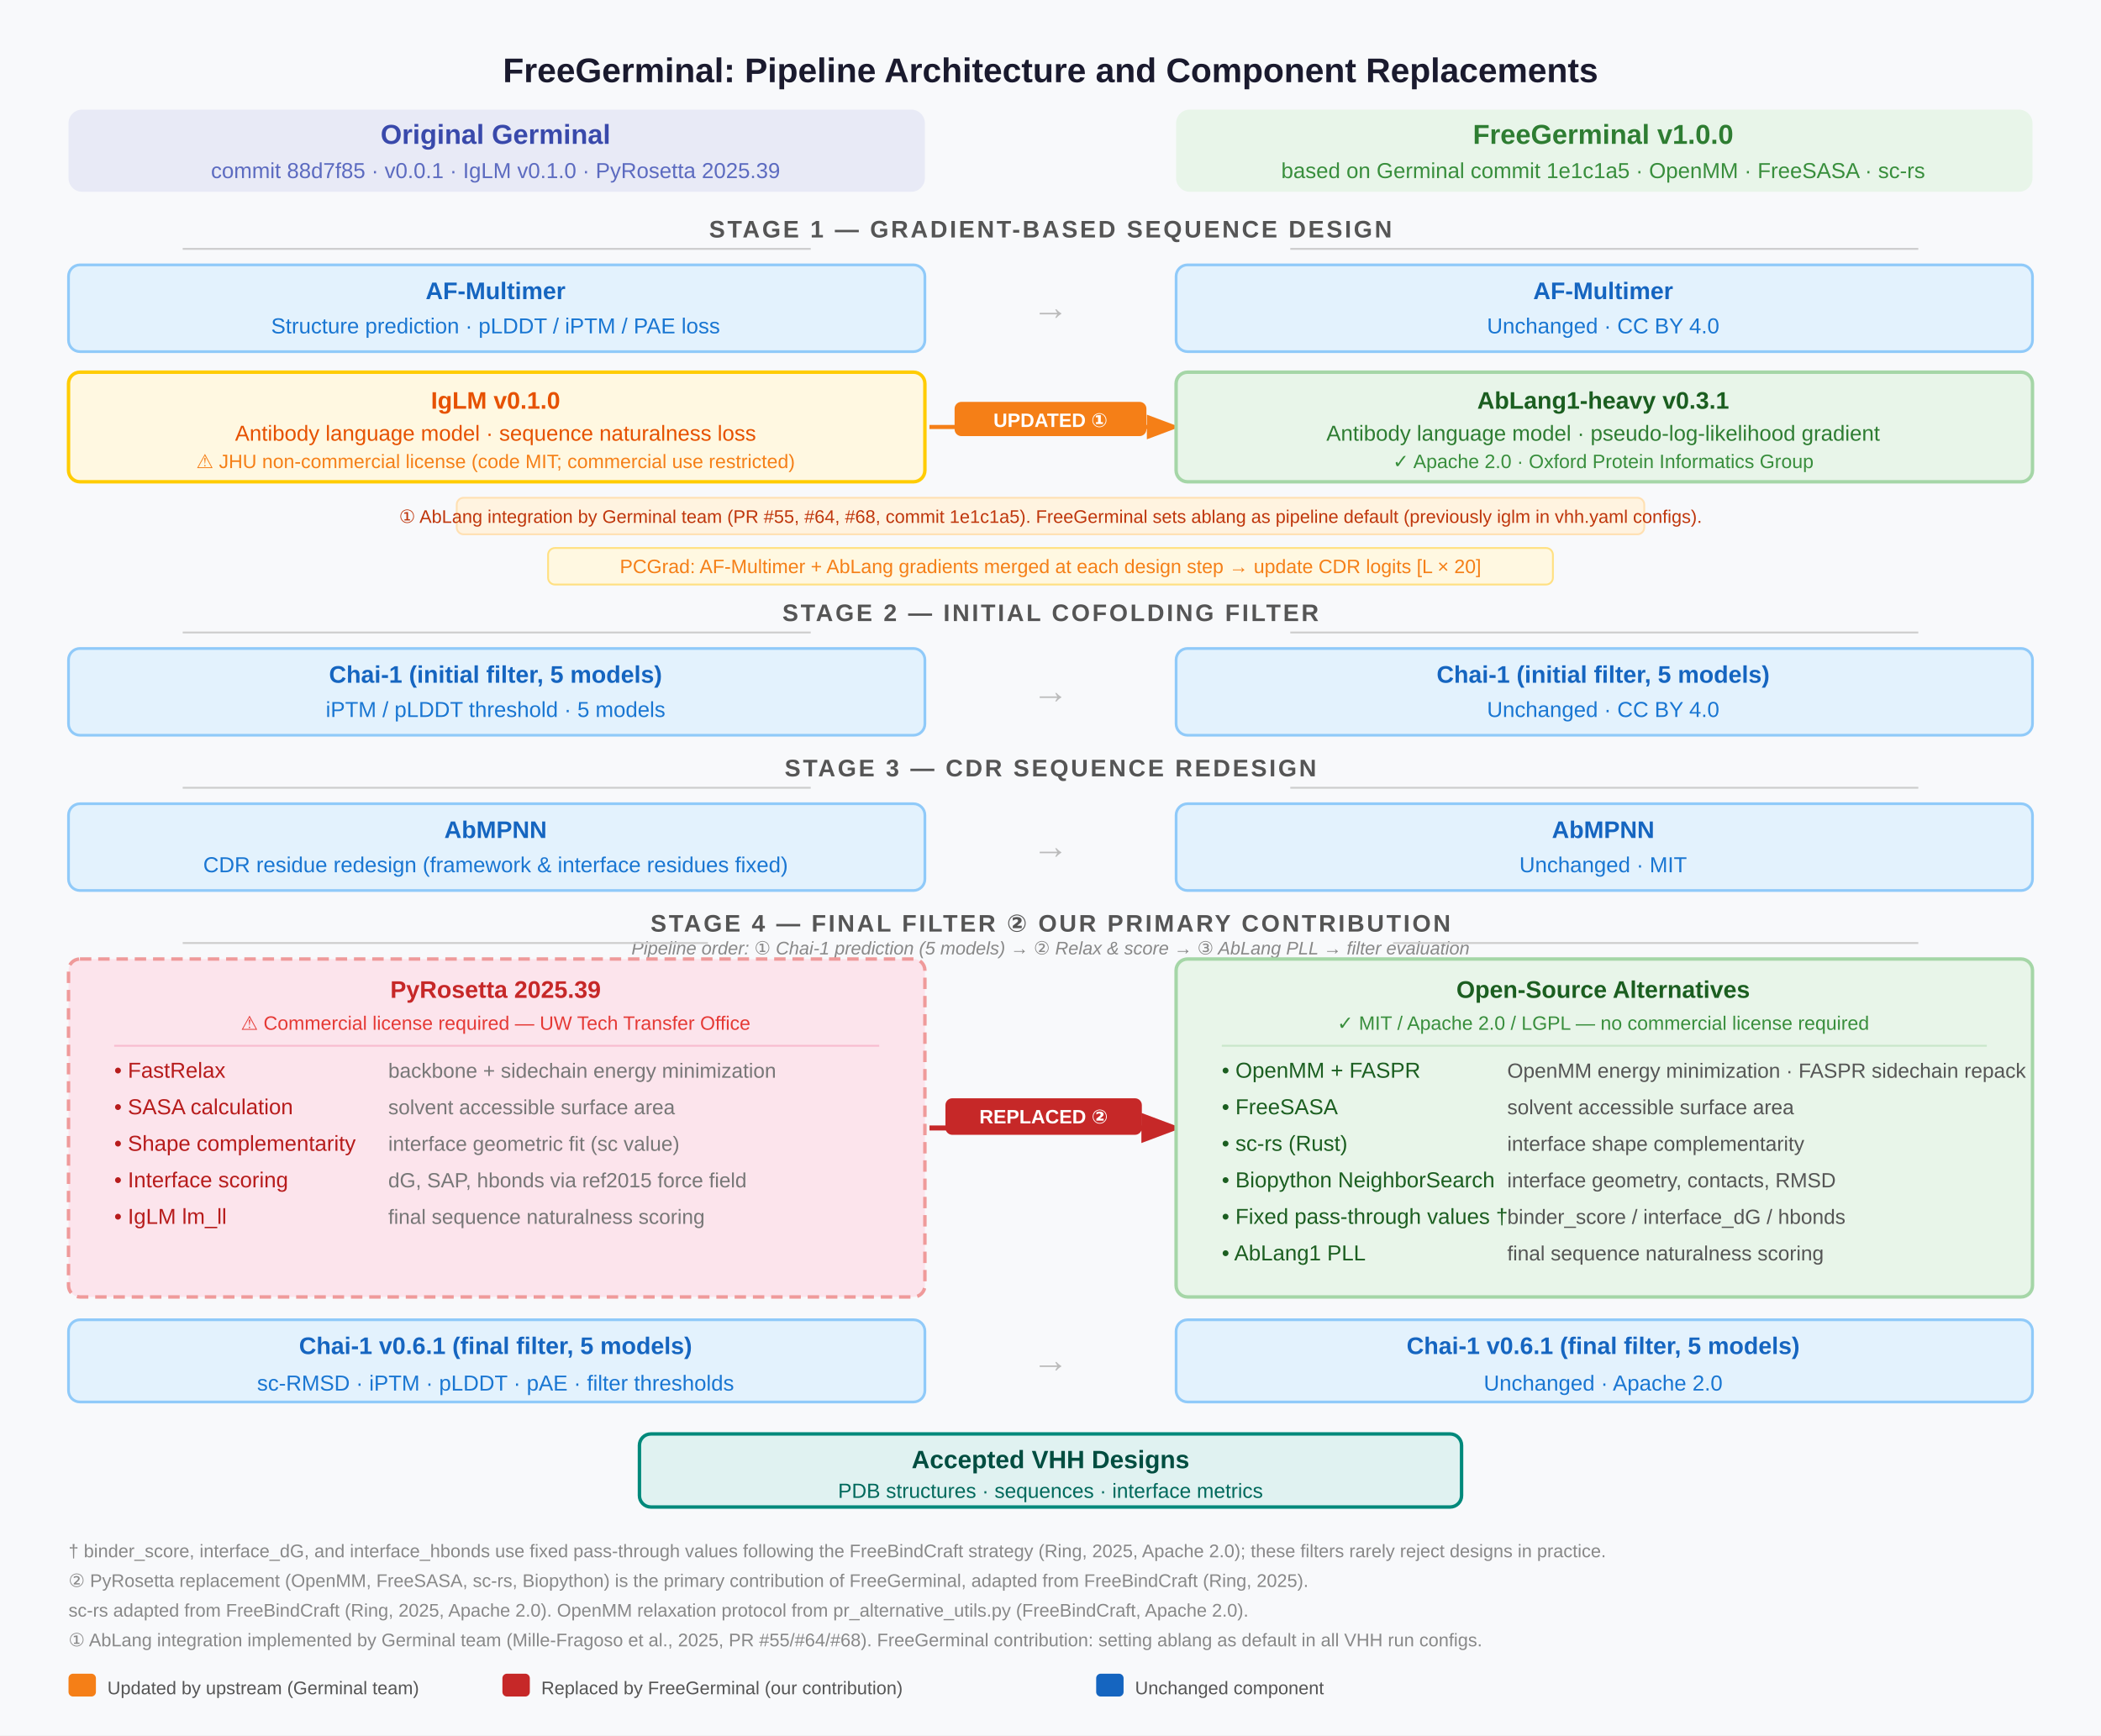
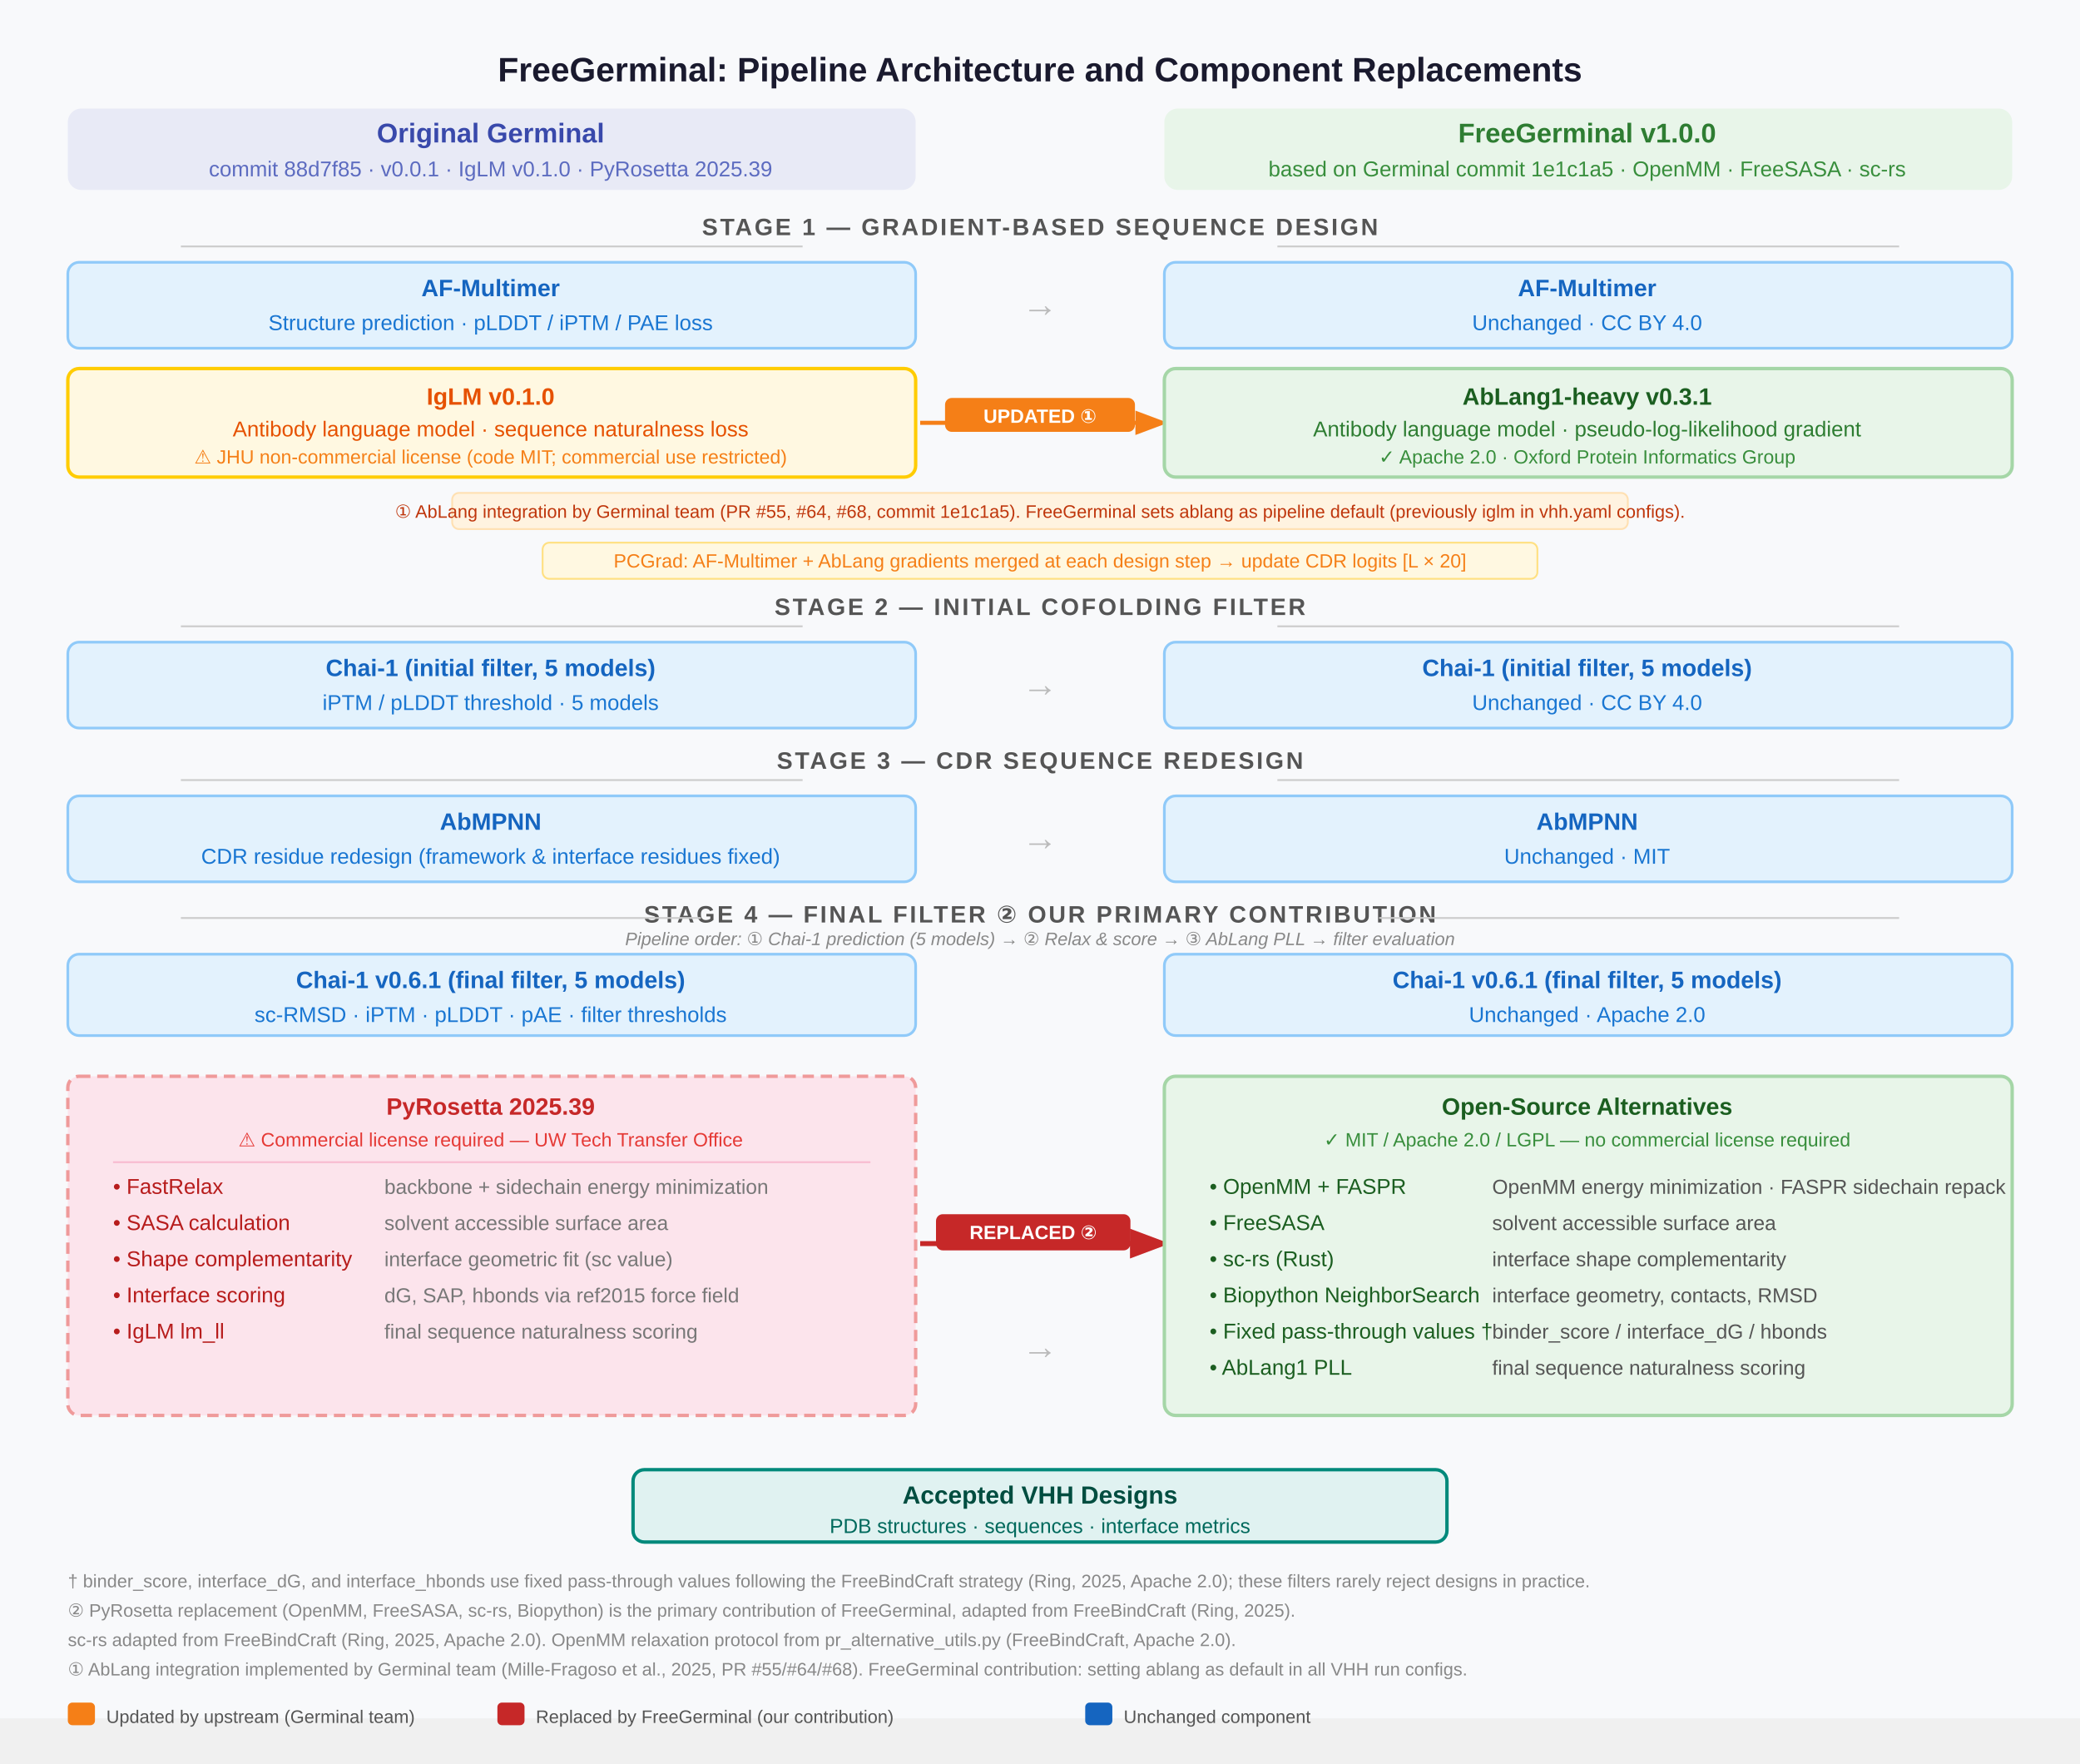
- <svg xmlns="http://www.w3.org/2000/svg" viewBox="0 0 920 760" font-family="Helvetica Neue, Arial, sans-serif">
+ <svg xmlns="http://www.w3.org/2000/svg" viewBox="0 0 920 780" font-family="Helvetica Neue, Arial, sans-serif">
  <rect width="920" height="760" fill="#f8f9fb" />
  <text x="460" y="36" text-anchor="middle" font-size="15" font-weight="bold" fill="#1a1a2e">FreeGerminal: Pipeline Architecture and Component Replacements</text>
  <rect x="30" y="48" width="375" height="36" rx="6" fill="#e8eaf6" />
  <text x="217" y="63" text-anchor="middle" font-size="12" font-weight="bold" fill="#3949ab">Original Germinal</text>
  <text x="217" y="78" text-anchor="middle" font-size="9.5" fill="#5c6bc0">commit 88d7f85 · v0.0.1 · IgLM v0.1.0 · PyRosetta 2025.39</text>
  <rect x="515" y="48" width="375" height="36" rx="6" fill="#e8f5e9" />
  <text x="702" y="63" text-anchor="middle" font-size="12" font-weight="bold" fill="#2e7d32">FreeGerminal v1.0.0</text>
  <text x="702" y="78" text-anchor="middle" font-size="9.5" fill="#388e3c">based on Germinal commit 1e1c1a5 · OpenMM · FreeSASA · sc-rs</text>
  <text x="460" y="104" text-anchor="middle" font-size="10.5" font-weight="bold" fill="#555" letter-spacing="1">STAGE 1 — GRADIENT-BASED SEQUENCE DESIGN</text>
  <line x1="80" y1="109" x2="355" y2="109" stroke="#ccc" stroke-width="0.8" />
  <line x1="565" y1="109" x2="840" y2="109" stroke="#ccc" stroke-width="0.8" />
  <rect x="30" y="116" width="375" height="38" rx="5" fill="#e3f2fd" stroke="#90caf9" stroke-width="1.2" />
  <text x="217" y="131" text-anchor="middle" font-size="10.5" font-weight="bold" fill="#1565c0">AF-Multimer</text>
  <text x="217" y="146" text-anchor="middle" font-size="9.5" fill="#1976d2">Structure prediction · pLDDT / iPTM / PAE loss</text>
  <rect x="515" y="116" width="375" height="38" rx="5" fill="#e3f2fd" stroke="#90caf9" stroke-width="1.2" />
  <text x="702" y="131" text-anchor="middle" font-size="10.5" font-weight="bold" fill="#1565c0">AF-Multimer</text>
  <text x="702" y="146" text-anchor="middle" font-size="9.5" fill="#1976d2">Unchanged · CC BY 4.0</text>
  <text x="460" y="140" text-anchor="middle" font-size="16" fill="#bbb">→</text>
  <rect x="30" y="163" width="375" height="48" rx="5" fill="#fff8e1" stroke="#ffcc02" stroke-width="1.5" />
  <text x="217" y="179" text-anchor="middle" font-size="10.5" font-weight="bold" fill="#e65100">IgLM v0.1.0</text>
  <text x="217" y="193" text-anchor="middle" font-size="9.5" fill="#e65100">Antibody language model · sequence naturalness loss</text>
  <text x="217" y="205" text-anchor="middle" font-size="8.5" fill="#f57f17">⚠ JHU non-commercial license (code MIT; commercial use restricted)</text>
  <line x1="407" y1="187" x2="513" y2="187" stroke="#f57f17" stroke-width="1.8" marker-end="url(#arrowOrange)" />
  <rect x="418" y="176" width="84" height="15" rx="3" fill="#f57f17" />
  <text x="460" y="187" text-anchor="middle" font-size="8.5" fill="white" font-weight="bold">UPDATED ①</text>
  <rect x="515" y="163" width="375" height="48" rx="5" fill="#e8f5e9" stroke="#a5d6a7" stroke-width="1.5" />
  <text x="702" y="179" text-anchor="middle" font-size="10.5" font-weight="bold" fill="#1b5e20">AbLang1-heavy v0.3.1</text>
  <text x="702" y="193" text-anchor="middle" font-size="9.5" fill="#2e7d32">Antibody language model · pseudo-log-likelihood gradient</text>
  <text x="702" y="205" text-anchor="middle" font-size="8.5" fill="#388e3c">✓ Apache 2.0 · Oxford Protein Informatics Group</text>
  <rect x="200" y="218" width="520" height="16" rx="3" fill="#fff3e0" stroke="#ffe0b2" stroke-width="0.8" />
  <text x="460" y="229" text-anchor="middle" font-size="8" fill="#bf360c">① AbLang integration by Germinal team (PR #55, #64, #68, commit 1e1c1a5). FreeGerminal sets ablang as pipeline default (previously iglm in vhh.yaml configs).</text>
  <rect x="240" y="240" width="440" height="16" rx="3" fill="#fff8e1" stroke="#ffe082" stroke-width="0.8" />
  <text x="460" y="251" text-anchor="middle" font-size="8.5" fill="#f57f17">PCGrad: AF-Multimer + AbLang gradients merged at each design step → update CDR logits [L × 20]</text>
  <text x="460" y="272" text-anchor="middle" font-size="10.5" font-weight="bold" fill="#555" letter-spacing="1">STAGE 2 — INITIAL COFOLDING FILTER</text>
  <line x1="80" y1="277" x2="355" y2="277" stroke="#ccc" stroke-width="0.8" />
  <line x1="565" y1="277" x2="840" y2="277" stroke="#ccc" stroke-width="0.8" />
  <rect x="30" y="284" width="375" height="38" rx="5" fill="#e3f2fd" stroke="#90caf9" stroke-width="1.2" />
  <text x="217" y="299" text-anchor="middle" font-size="10.5" font-weight="bold" fill="#1565c0">Chai-1 (initial filter, 5 models)</text>
  <text x="217" y="314" text-anchor="middle" font-size="9.5" fill="#1976d2">iPTM / pLDDT threshold · 5 models</text>
  <rect x="515" y="284" width="375" height="38" rx="5" fill="#e3f2fd" stroke="#90caf9" stroke-width="1.2" />
  <text x="702" y="299" text-anchor="middle" font-size="10.5" font-weight="bold" fill="#1565c0">Chai-1 (initial filter, 5 models)</text>
  <text x="702" y="314" text-anchor="middle" font-size="9.5" fill="#1976d2">Unchanged · CC BY 4.0</text>
  <text x="460" y="308" text-anchor="middle" font-size="16" fill="#bbb">→</text>
  <text x="460" y="340" text-anchor="middle" font-size="10.5" font-weight="bold" fill="#555" letter-spacing="1">STAGE 3 — CDR SEQUENCE REDESIGN</text>
  <line x1="80" y1="345" x2="355" y2="345" stroke="#ccc" stroke-width="0.8" />
  <line x1="565" y1="345" x2="840" y2="345" stroke="#ccc" stroke-width="0.8" />
  <rect x="30" y="352" width="375" height="38" rx="5" fill="#e3f2fd" stroke="#90caf9" stroke-width="1.2" />
  <text x="217" y="367" text-anchor="middle" font-size="10.5" font-weight="bold" fill="#1565c0">AbMPNN</text>
  <text x="217" y="382" text-anchor="middle" font-size="9.5" fill="#1976d2">CDR residue redesign (framework &amp; interface residues fixed)</text>
  <rect x="515" y="352" width="375" height="38" rx="5" fill="#e3f2fd" stroke="#90caf9" stroke-width="1.2" />
  <text x="702" y="367" text-anchor="middle" font-size="10.5" font-weight="bold" fill="#1565c0">AbMPNN</text>
  <text x="702" y="382" text-anchor="middle" font-size="9.5" fill="#1976d2">Unchanged · MIT</text>
  <text x="460" y="376" text-anchor="middle" font-size="16" fill="#bbb">→</text>
  <text x="460" y="408" text-anchor="middle" font-size="10.5" font-weight="bold" fill="#555" letter-spacing="1">STAGE 4 — FINAL FILTER  ② OUR PRIMARY CONTRIBUTION</text>
  <text x="460" y="418" text-anchor="middle" font-size="8" fill="#888" font-style="italic">Pipeline order: ① Chai-1 prediction (5 models) → ② Relax &amp; score → ③ AbLang PLL → filter evaluation</text>
-   <line x1="80" y1="413" x2="310" y2="413" stroke="#ccc" stroke-width="0.8" />
-   <line x1="610" y1="413" x2="840" y2="413" stroke="#ccc" stroke-width="0.8" />
-   <rect x="30" y="420" width="375" height="148" rx="5" fill="#fce4ec" stroke="#ef9a9a" stroke-width="1.5" stroke-dasharray="5,3" />
-   <text x="217" y="437" text-anchor="middle" font-size="10.5" font-weight="bold" fill="#c62828">PyRosetta 2025.39</text>
-   <text x="217" y="451" text-anchor="middle" font-size="8.5" fill="#e53935">⚠ Commercial license required — UW Tech Transfer Office</text>
-   <line x1="50" y1="458" x2="385" y2="458" stroke="#f8bbd0" stroke-width="0.8" />
-   <text x="50" y="472" font-size="9.5" fill="#b71c1c">• FastRelax</text>
-   <text x="170" y="472" font-size="9" fill="#777">backbone + sidechain energy minimization</text>
-   <text x="50" y="488" font-size="9.5" fill="#b71c1c">• SASA calculation</text>
-   <text x="170" y="488" font-size="9" fill="#777">solvent accessible surface area</text>
-   <text x="50" y="504" font-size="9.5" fill="#b71c1c">• Shape complementarity</text>
-   <text x="170" y="504" font-size="9" fill="#777">interface geometric fit (sc value)</text>
-   <text x="50" y="520" font-size="9.5" fill="#b71c1c">• Interface scoring</text>
-   <text x="170" y="520" font-size="9" fill="#777">dG, SAP, hbonds via ref2015 force field</text>
-   <text x="50" y="536" font-size="9.5" fill="#b71c1c">• IgLM lm_ll</text>
-   <text x="170" y="536" font-size="9" fill="#777">final sequence naturalness scoring</text>
-   <line x1="407" y1="494" x2="513" y2="494" stroke="#c62828" stroke-width="2.2" marker-end="url(#arrowRed)" />
-   <rect x="414" y="481" width="86" height="16" rx="3" fill="#c62828" />
-   <text x="457" y="492" text-anchor="middle" font-size="8.5" fill="white" font-weight="bold">REPLACED ②</text>
-   <rect x="515" y="420" width="375" height="148" rx="5" fill="#e8f5e9" stroke="#a5d6a7" stroke-width="1.5" />
-   <text x="702" y="437" text-anchor="middle" font-size="10.5" font-weight="bold" fill="#1b5e20">Open-Source Alternatives</text>
-   <text x="702" y="451" text-anchor="middle" font-size="8.5" fill="#388e3c">✓ MIT / Apache 2.0 / LGPL — no commercial license required</text>
+   <line x1="80" y1="406" x2="310" y2="406" stroke="#ccc" stroke-width="0.8" />
+   <line x1="610" y1="406" x2="840" y2="406" stroke="#ccc" stroke-width="0.8" />
+   <rect x="30" y="476" width="375" height="150" rx="5" fill="#fce4ec" stroke="#ef9a9a" stroke-width="1.5" stroke-dasharray="5,3" />
+   <text x="217" y="493" text-anchor="middle" font-size="10.5" font-weight="bold" fill="#c62828">PyRosetta 2025.39</text>
+   <text x="217" y="507" text-anchor="middle" font-size="8.5" fill="#e53935">⚠ Commercial license required — UW Tech Transfer Office</text>
+   <line x1="50" y1="514" x2="385" y2="514" stroke="#f8bbd0" stroke-width="0.8" />
+   <text x="50" y="528" font-size="9.5" fill="#b71c1c">• FastRelax</text>
+   <text x="170" y="528" font-size="9" fill="#777">backbone + sidechain energy minimization</text>
+   <text x="50" y="544" font-size="9.5" fill="#b71c1c">• SASA calculation</text>
+   <text x="170" y="544" font-size="9" fill="#777">solvent accessible surface area</text>
+   <text x="50" y="560" font-size="9.5" fill="#b71c1c">• Shape complementarity</text>
+   <text x="170" y="560" font-size="9" fill="#777">interface geometric fit (sc value)</text>
+   <text x="50" y="576" font-size="9.5" fill="#b71c1c">• Interface scoring</text>
+   <text x="170" y="576" font-size="9" fill="#777">dG, SAP, hbonds via ref2015 force field</text>
+   <text x="50" y="592" font-size="9.5" fill="#b71c1c">• IgLM lm_ll</text>
+   <text x="170" y="592" font-size="9" fill="#777">final sequence naturalness scoring</text>
+   <line x1="407" y1="550" x2="513" y2="550" stroke="#c62828" stroke-width="2.2" marker-end="url(#arrowRed)" />
+   <rect x="414" y="537" width="86" height="16" rx="3" fill="#c62828" />
+   <text x="457" y="548" text-anchor="middle" font-size="8.5" fill="white" font-weight="bold">REPLACED ②</text>
+   <rect x="515" y="476" width="375" height="150" rx="5" fill="#e8f5e9" stroke="#a5d6a7" stroke-width="1.5" />
+   <text x="702" y="493" text-anchor="middle" font-size="10.5" font-weight="bold" fill="#1b5e20">Open-Source Alternatives</text>
+   <text x="702" y="507" text-anchor="middle" font-size="8.5" fill="#388e3c">✓ MIT / Apache 2.0 / LGPL — no commercial license required</text>
  <line x1="535" y1="458" x2="870" y2="458" stroke="#c8e6c9" stroke-width="0.8" />
-   <text x="535" y="472" font-size="9.5" fill="#1b5e20">• OpenMM + FASPR</text>
-   <text x="660" y="472" font-size="9" fill="#555">OpenMM energy minimization · FASPR sidechain repack</text>
-   <text x="535" y="488" font-size="9.5" fill="#1b5e20">• FreeSASA</text>
-   <text x="660" y="488" font-size="9" fill="#555">solvent accessible surface area</text>
-   <text x="535" y="504" font-size="9.5" fill="#1b5e20">• sc-rs (Rust)</text>
-   <text x="660" y="504" font-size="9" fill="#555">interface shape complementarity</text>
-   <text x="535" y="520" font-size="9.5" fill="#1b5e20">• Biopython NeighborSearch</text>
-   <text x="660" y="520" font-size="9" fill="#555">interface geometry, contacts, RMSD</text>
-   <text x="535" y="536" font-size="9.5" fill="#1b5e20">• Fixed pass-through values †</text>
-   <text x="660" y="536" font-size="9" fill="#555">binder_score / interface_dG / hbonds</text>
-   <text x="535" y="552" font-size="9.5" fill="#1b5e20">• AbLang1 PLL</text>
-   <text x="660" y="552" font-size="9" fill="#555">final sequence naturalness scoring</text>
-   <rect x="30" y="578" width="375" height="36" rx="5" fill="#e3f2fd" stroke="#90caf9" stroke-width="1.2" />
-   <text x="217" y="593" text-anchor="middle" font-size="10.5" font-weight="bold" fill="#1565c0">Chai-1 v0.6.1 (final filter, 5 models)</text>
-   <text x="217" y="609" text-anchor="middle" font-size="9.5" fill="#1976d2">sc-RMSD · iPTM · pLDDT · pAE · filter thresholds</text>
-   <rect x="515" y="578" width="375" height="36" rx="5" fill="#e3f2fd" stroke="#90caf9" stroke-width="1.2" />
-   <text x="702" y="593" text-anchor="middle" font-size="10.5" font-weight="bold" fill="#1565c0">Chai-1 v0.6.1 (final filter, 5 models)</text>
-   <text x="702" y="609" text-anchor="middle" font-size="9.5" fill="#1976d2">Unchanged · Apache 2.0</text>
+   <text x="535" y="528" font-size="9.5" fill="#1b5e20">• OpenMM + FASPR</text>
+   <text x="660" y="528" font-size="9" fill="#555">OpenMM energy minimization · FASPR sidechain repack</text>
+   <text x="535" y="544" font-size="9.5" fill="#1b5e20">• FreeSASA</text>
+   <text x="660" y="544" font-size="9" fill="#555">solvent accessible surface area</text>
+   <text x="535" y="560" font-size="9.5" fill="#1b5e20">• sc-rs (Rust)</text>
+   <text x="660" y="560" font-size="9" fill="#555">interface shape complementarity</text>
+   <text x="535" y="576" font-size="9.5" fill="#1b5e20">• Biopython NeighborSearch</text>
+   <text x="660" y="576" font-size="9" fill="#555">interface geometry, contacts, RMSD</text>
+   <text x="535" y="592" font-size="9.5" fill="#1b5e20">• Fixed pass-through values †</text>
+   <text x="660" y="592" font-size="9" fill="#555">binder_score / interface_dG / hbonds</text>
+   <text x="535" y="608" font-size="9.5" fill="#1b5e20">• AbLang1 PLL</text>
+   <text x="660" y="608" font-size="9" fill="#555">final sequence naturalness scoring</text>
+   <rect x="30" y="422" width="375" height="36" rx="5" fill="#e3f2fd" stroke="#90caf9" stroke-width="1.2" />
+   <text x="217" y="437" text-anchor="middle" font-size="10.5" font-weight="bold" fill="#1565c0">Chai-1 v0.6.1 (final filter, 5 models)</text>
+   <text x="217" y="452" text-anchor="middle" font-size="9.5" fill="#1976d2">sc-RMSD · iPTM · pLDDT · pAE · filter thresholds</text>
+   <rect x="515" y="422" width="375" height="36" rx="5" fill="#e3f2fd" stroke="#90caf9" stroke-width="1.2" />
+   <text x="702" y="437" text-anchor="middle" font-size="10.5" font-weight="bold" fill="#1565c0">Chai-1 v0.6.1 (final filter, 5 models)</text>
+   <text x="702" y="452" text-anchor="middle" font-size="9.5" fill="#1976d2">Unchanged · Apache 2.0</text>
  <text x="460" y="601" text-anchor="middle" font-size="16" fill="#bbb">→</text>
-   <rect x="280" y="628" width="360" height="32" rx="5" fill="#e0f2f1" stroke="#00897b" stroke-width="1.5" />
-   <text x="460" y="643" text-anchor="middle" font-size="11" font-weight="bold" fill="#004d40">Accepted VHH Designs</text>
-   <text x="460" y="656" text-anchor="middle" font-size="9" fill="#00695c">PDB structures · sequences · interface metrics</text>
-   <text x="30" y="682" font-size="8" fill="#888">† binder_score, interface_dG, and interface_hbonds use fixed pass-through values following the FreeBindCraft strategy (Ring, 2025, Apache 2.0); these filters rarely reject designs in practice.</text>
-   <text x="30" y="695" font-size="8" fill="#888">② PyRosetta replacement (OpenMM, FreeSASA, sc-rs, Biopython) is the primary contribution of FreeGerminal, adapted from FreeBindCraft (Ring, 2025).</text>
-   <text x="30" y="708" font-size="8" fill="#888">sc-rs adapted from FreeBindCraft (Ring, 2025, Apache 2.0). OpenMM relaxation protocol from pr_alternative_utils.py (FreeBindCraft, Apache 2.0).</text>
-   <text x="30" y="721" font-size="8" fill="#888">① AbLang integration implemented by Germinal team (Mille-Fragoso et al., 2025, PR #55/#64/#68). FreeGerminal contribution: setting ablang as default in all VHH run configs.</text>
-   <rect x="30" y="733" width="12" height="10" rx="2" fill="#f57f17" />
-   <text x="47" y="742" font-size="8" fill="#555">Updated by upstream (Germinal team)</text>
-   <rect x="220" y="733" width="12" height="10" rx="2" fill="#c62828" />
-   <text x="237" y="742" font-size="8" fill="#555">Replaced by FreeGerminal (our contribution)</text>
-   <rect x="480" y="733" width="12" height="10" rx="2" fill="#1565c0" />
-   <text x="497" y="742" font-size="8" fill="#555">Unchanged component</text>
+   <rect x="280" y="650" width="360" height="32" rx="5" fill="#e0f2f1" stroke="#00897b" stroke-width="1.5" />
+   <text x="460" y="665" text-anchor="middle" font-size="11" font-weight="bold" fill="#004d40">Accepted VHH Designs</text>
+   <text x="460" y="678" text-anchor="middle" font-size="9" fill="#00695c">PDB structures · sequences · interface metrics</text>
+   <text x="30" y="702" font-size="8" fill="#888">† binder_score, interface_dG, and interface_hbonds use fixed pass-through values following the FreeBindCraft strategy (Ring, 2025, Apache 2.0); these filters rarely reject designs in practice.</text>
+   <text x="30" y="715" font-size="8" fill="#888">② PyRosetta replacement (OpenMM, FreeSASA, sc-rs, Biopython) is the primary contribution of FreeGerminal, adapted from FreeBindCraft (Ring, 2025).</text>
+   <text x="30" y="728" font-size="8" fill="#888">sc-rs adapted from FreeBindCraft (Ring, 2025, Apache 2.0). OpenMM relaxation protocol from pr_alternative_utils.py (FreeBindCraft, Apache 2.0).</text>
+   <text x="30" y="741" font-size="8" fill="#888">① AbLang integration implemented by Germinal team (Mille-Fragoso et al., 2025, PR #55/#64/#68). FreeGerminal contribution: setting ablang as default in all VHH run configs.</text>
+   <rect x="30" y="753" width="12" height="10" rx="2" fill="#f57f17" />
+   <text x="47" y="762" font-size="8" fill="#555">Updated by upstream (Germinal team)</text>
+   <rect x="220" y="753" width="12" height="10" rx="2" fill="#c62828" />
+   <text x="237" y="762" font-size="8" fill="#555">Replaced by FreeGerminal (our contribution)</text>
+   <rect x="480" y="753" width="12" height="10" rx="2" fill="#1565c0" />
+   <text x="497" y="762" font-size="8" fill="#555">Unchanged component</text>
  <defs>
+     <marker id="arrowDown" markerWidth="8" markerHeight="8" refX="4" refY="6" orient="auto">
+       <path d="M1,0 L4,6 L7,0" fill="none" stroke="#90caf9" stroke-width="1.5" />
+     </marker>
    <marker id="arrowRed" markerWidth="8" markerHeight="8" refX="6" refY="3" orient="auto">
      <path d="M0,0 L0,6 L8,3 z" fill="#c62828" />
    </marker>
    <marker id="arrowOrange" markerWidth="8" markerHeight="8" refX="6" refY="3" orient="auto">
      <path d="M0,0 L0,6 L8,3 z" fill="#f57f17" />
    </marker>
  </defs>
</svg>
